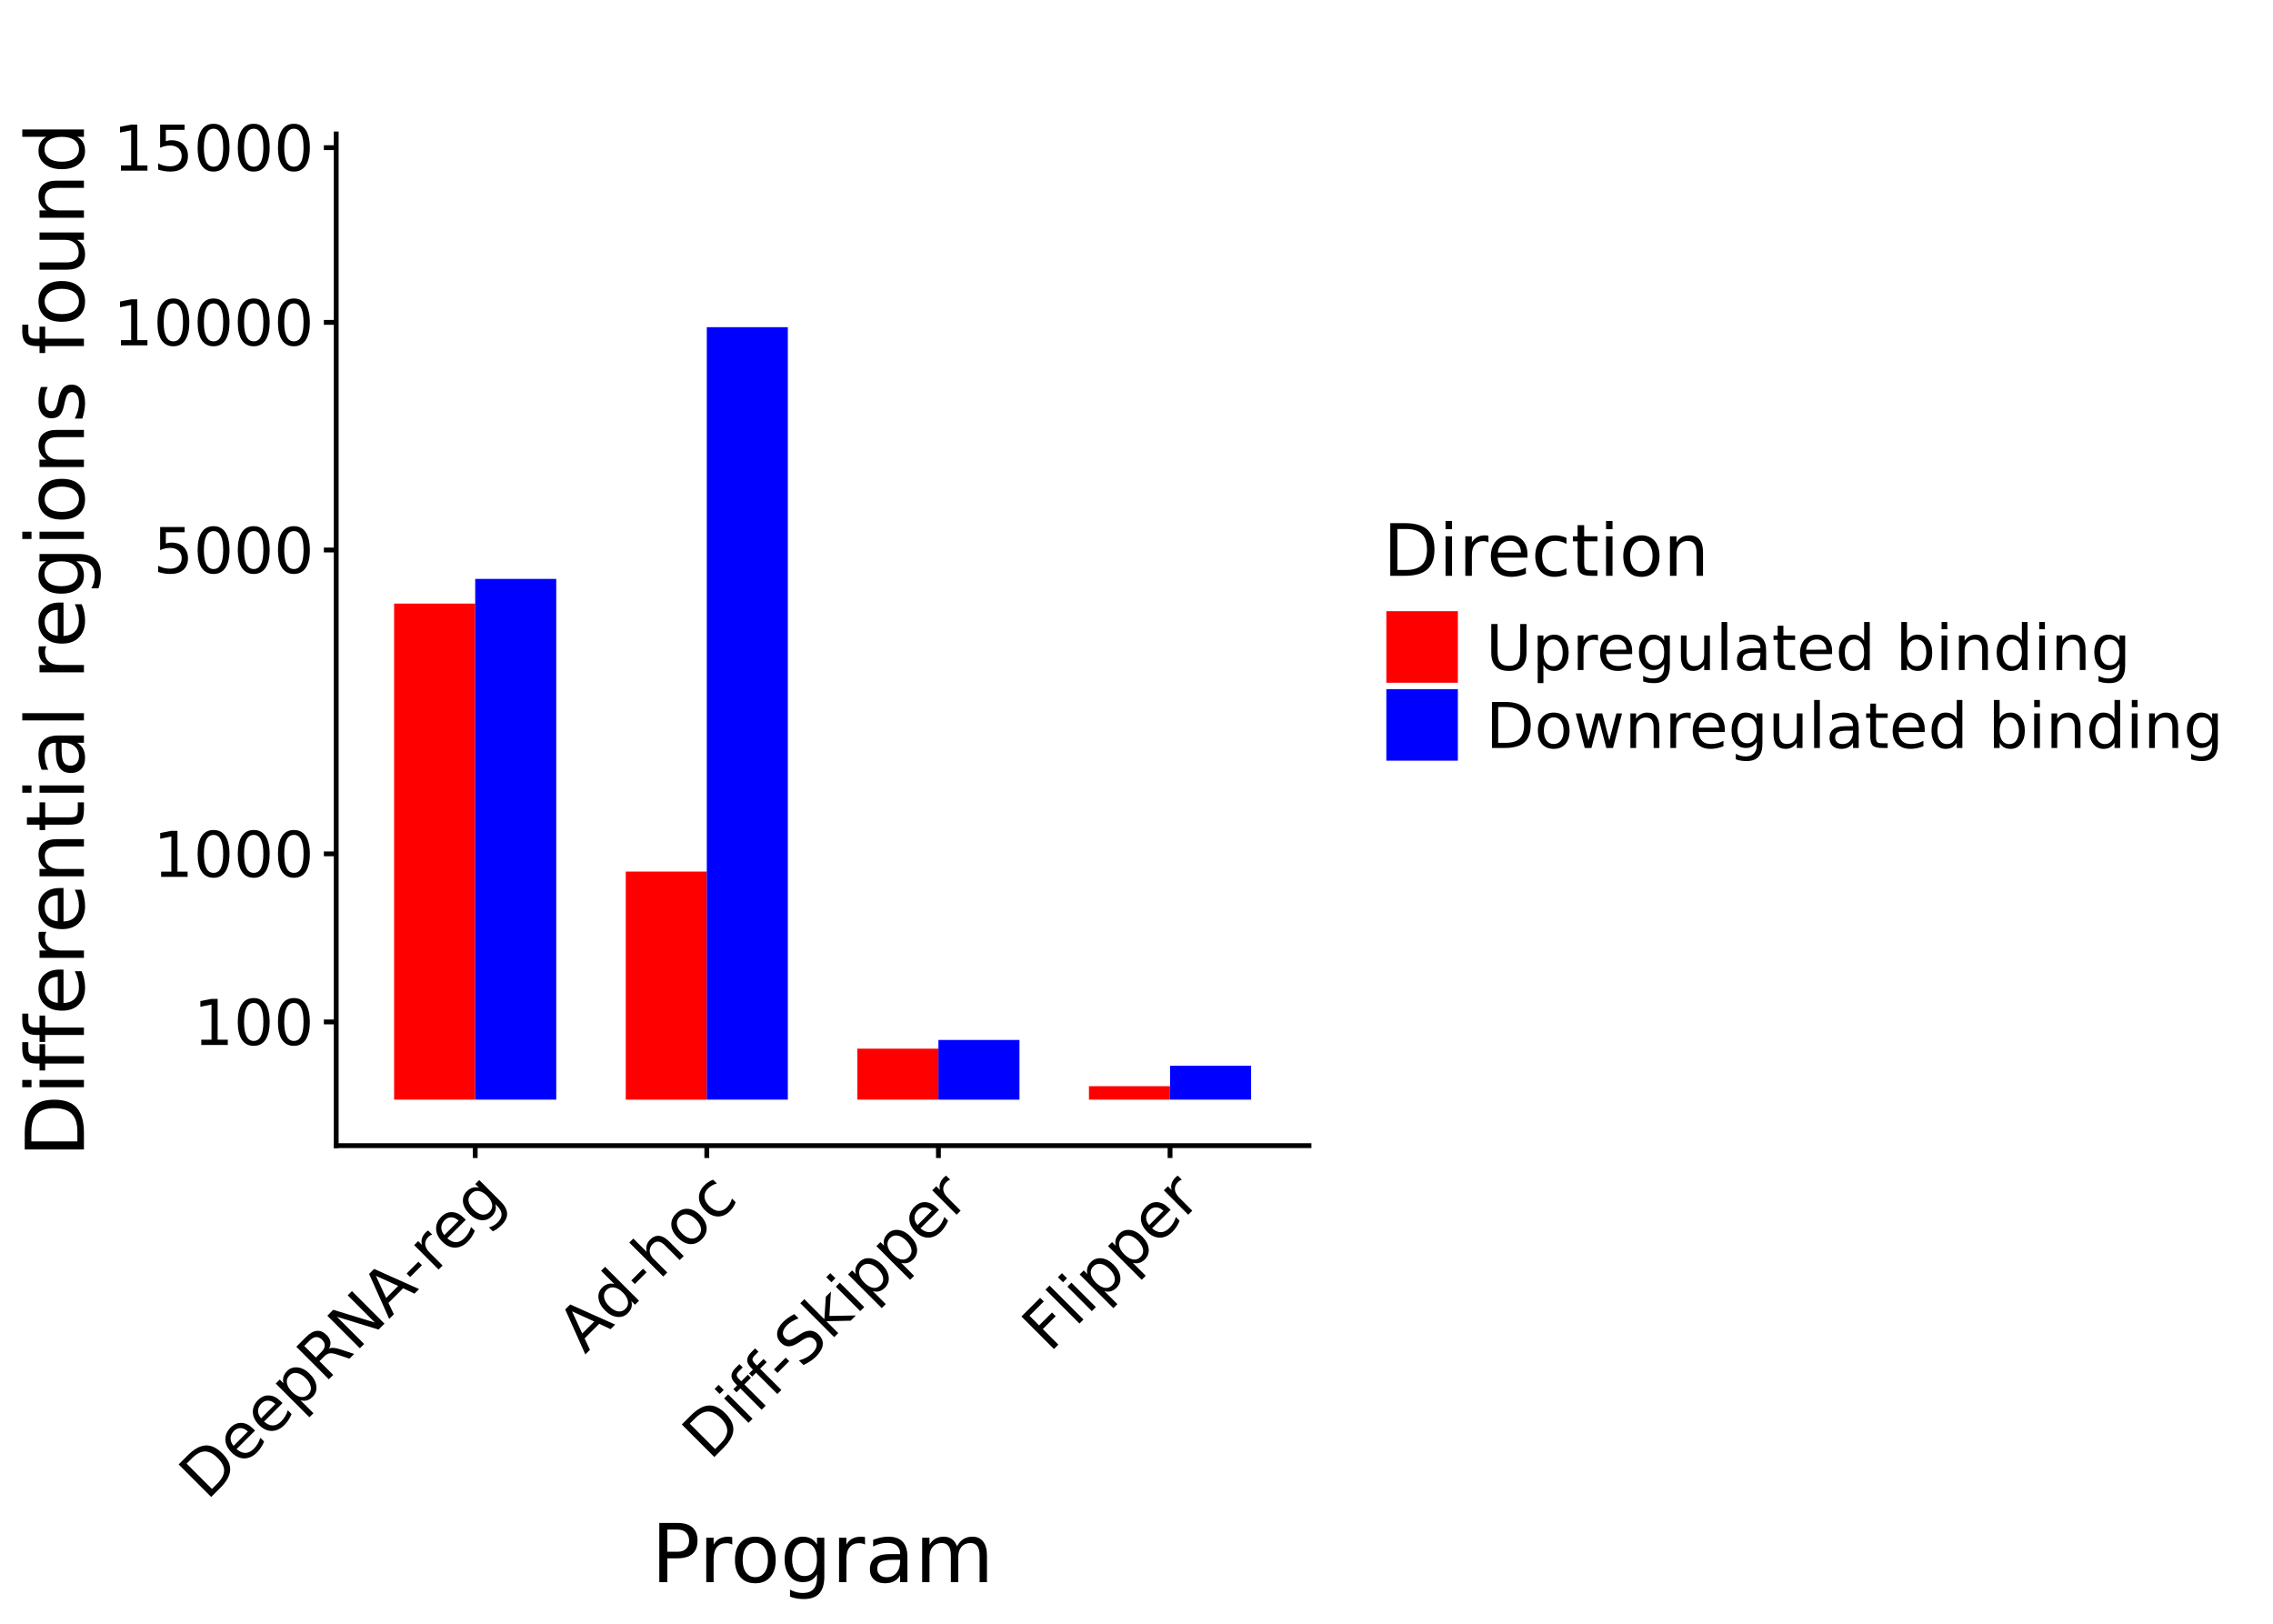
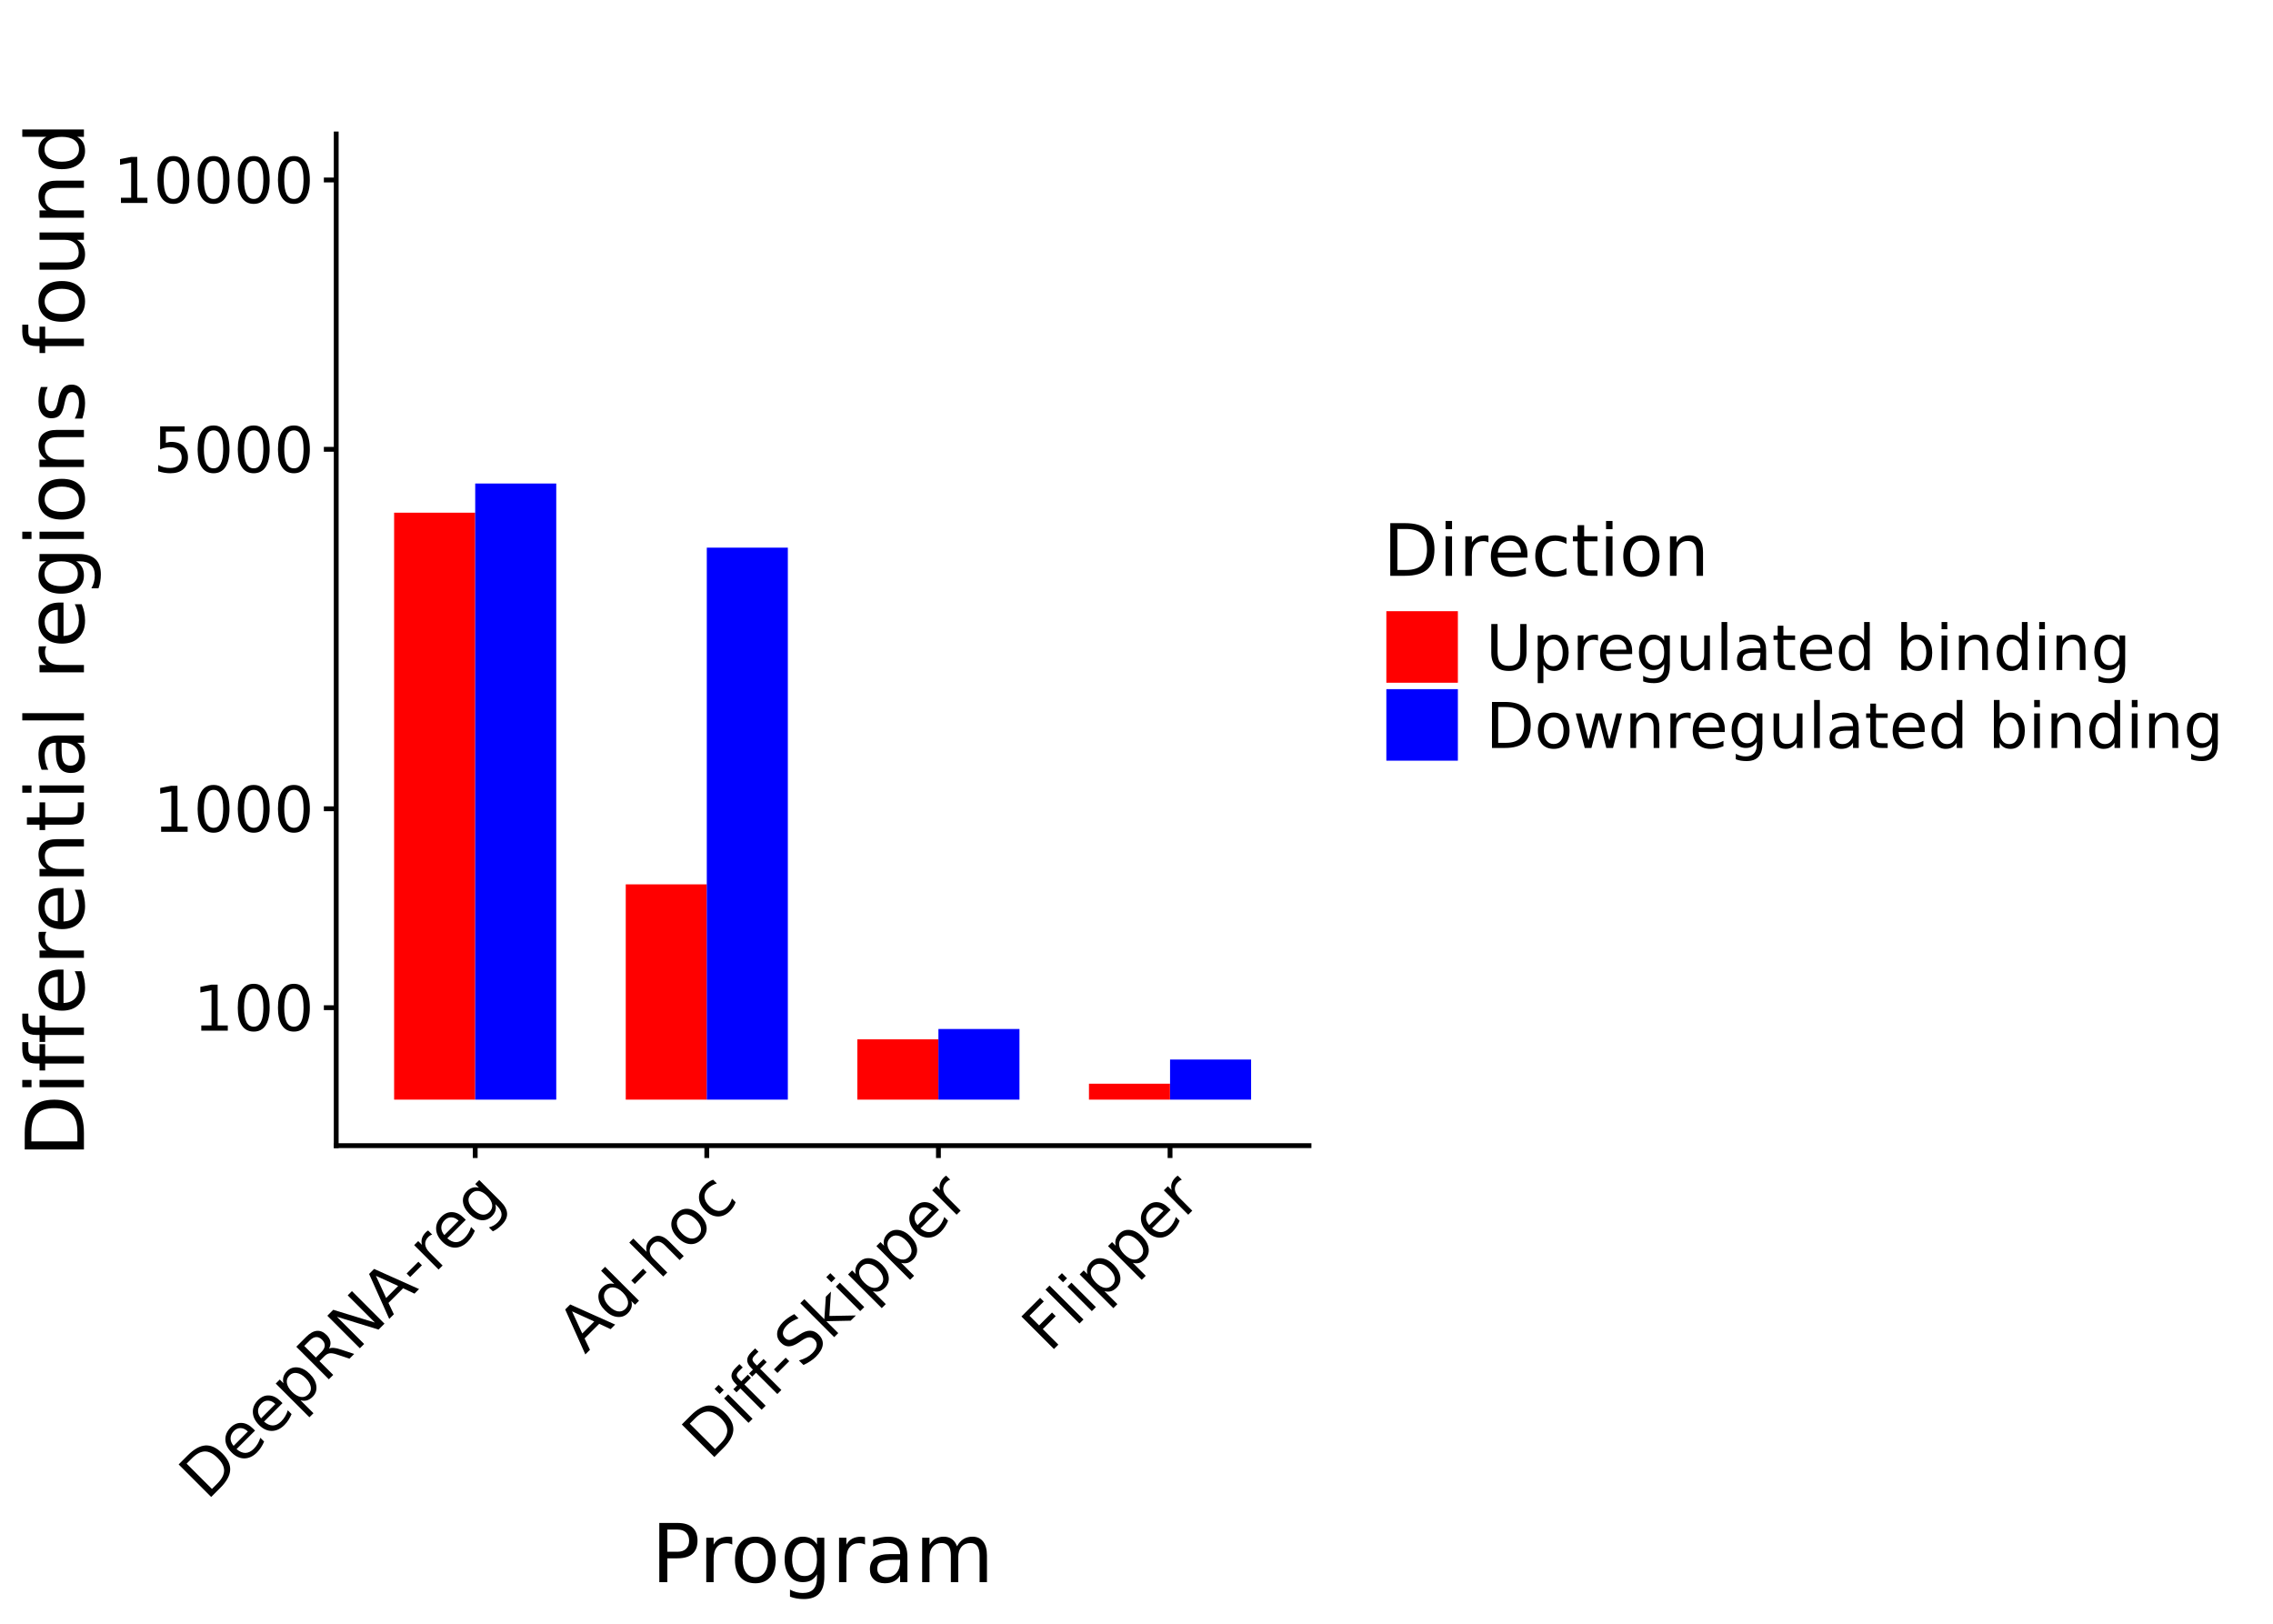
<svg xmlns="http://www.w3.org/2000/svg" width="504.00pt" height="360.00pt" viewBox="0 0 504.00 360.00">
  <g class="svglite">
    <defs>
      <style type="text/css">
    .svglite line, .svglite polyline, .svglite polygon, .svglite path, .svglite rect, .svglite circle {
      fill: none;
      stroke: #000000;
      stroke-linecap: round;
      stroke-linejoin: round;
      stroke-miterlimit: 10.00;
    }
    .svglite text {
      white-space: pre;
    }
    .svglite g.glyphgroup path {
      fill: inherit;
      stroke: none;
    }
  </style>
    </defs>
    <rect width="100%" height="100%" style="stroke: none; fill: #FFFFFF;" />
    <defs>
      <clipPath id="cpMC4wMHw1MDQuMDB8MC4wMHwzNjAuMDA=">
        <rect x="0.00" y="0.00" width="504.00" height="360.00" />
      </clipPath>
    </defs>
    <g clip-path="url(#cpMC4wMHw1MDQuMDB8MC4wMHwzNjAuMDA=)">
      <rect x="0.00" y="0.00" width="504.00" height="360.00" style="stroke-width: 1.07; stroke: #FFFFFF; fill: #FFFFFF;" />
    </g>
    <defs>
      <clipPath id="cpNzQuNTV8MjkwLjI1fDI5LjcwfDI1NC4wMA==">
        <rect x="74.55" y="29.70" width="215.70" height="224.30" />
      </clipPath>
    </defs>
    <g clip-path="url(#cpNzQuNTV8MjkwLjI1fDI5LjcwfDI1NC4wMA==)">
      <rect x="74.55" y="29.70" width="215.70" height="224.30" style="stroke-width: 1.07; stroke: none; fill: #FFFFFF;" />
-       <rect x="87.39" y="133.82" width="17.97" height="109.98" style="stroke-width: 1.07; stroke: none; stroke-linecap: butt; stroke-linejoin: miter; fill: #FF0000;" />
-       <rect x="105.37" y="128.35" width="17.97" height="115.45" style="stroke-width: 1.07; stroke: none; stroke-linecap: butt; stroke-linejoin: miter; fill: #0000FF;" />
-       <rect x="241.46" y="240.82" width="17.97" height="2.98" style="stroke-width: 1.07; stroke: none; stroke-linecap: butt; stroke-linejoin: miter; fill: #FF0000;" />
-       <rect x="259.44" y="236.29" width="17.97" height="7.51" style="stroke-width: 1.07; stroke: none; stroke-linecap: butt; stroke-linejoin: miter; fill: #0000FF;" />
-       <rect x="138.75" y="193.24" width="17.97" height="50.57" style="stroke-width: 1.07; stroke: none; stroke-linecap: butt; stroke-linejoin: miter; fill: #FF0000;" />
-       <rect x="156.72" y="72.54" width="17.97" height="171.26" style="stroke-width: 1.07; stroke: none; stroke-linecap: butt; stroke-linejoin: miter; fill: #0000FF;" />
-       <rect x="190.10" y="232.50" width="17.97" height="11.30" style="stroke-width: 1.07; stroke: none; stroke-linecap: butt; stroke-linejoin: miter; fill: #FF0000;" />
-       <rect x="208.08" y="230.57" width="17.97" height="13.24" style="stroke-width: 1.07; stroke: none; stroke-linecap: butt; stroke-linejoin: miter; fill: #0000FF;" />
+       <rect x="87.39" y="113.67" width="17.97" height="130.13" style="stroke-width: 1.07; stroke: none; stroke-linecap: butt; stroke-linejoin: miter; fill: #FF0000;" />
+       <rect x="105.37" y="107.20" width="17.97" height="136.60" style="stroke-width: 1.07; stroke: none; stroke-linecap: butt; stroke-linejoin: miter; fill: #0000FF;" />
+       <rect x="241.46" y="240.27" width="17.97" height="3.53" style="stroke-width: 1.07; stroke: none; stroke-linecap: butt; stroke-linejoin: miter; fill: #FF0000;" />
+       <rect x="259.44" y="234.91" width="17.97" height="8.89" style="stroke-width: 1.07; stroke: none; stroke-linecap: butt; stroke-linejoin: miter; fill: #0000FF;" />
+       <rect x="138.75" y="196.07" width="17.97" height="47.73" style="stroke-width: 1.07; stroke: none; stroke-linecap: butt; stroke-linejoin: miter; fill: #FF0000;" />
+       <rect x="156.72" y="121.42" width="17.97" height="122.38" style="stroke-width: 1.07; stroke: none; stroke-linecap: butt; stroke-linejoin: miter; fill: #0000FF;" />
+       <rect x="190.10" y="230.43" width="17.97" height="13.37" style="stroke-width: 1.07; stroke: none; stroke-linecap: butt; stroke-linejoin: miter; fill: #FF0000;" />
+       <rect x="208.08" y="228.14" width="17.97" height="15.66" style="stroke-width: 1.07; stroke: none; stroke-linecap: butt; stroke-linejoin: miter; fill: #0000FF;" />
    </g>
    <g clip-path="url(#cpMC4wMHw1MDQuMDB8MC4wMHwzNjAuMDA=)">
      <polyline points="74.55,254.00 74.55,29.70 " style="stroke-width: 1.07; stroke-linecap: square;" />
-       <text x="69.62" y="231.67" text-anchor="end" style="font-size: 14.00px; font-family: &quot;DejaVu Sans&quot;;" textLength="26.72px" lengthAdjust="spacingAndGlyphs">100</text>
-       <text x="69.62" y="194.41" text-anchor="end" style="font-size: 14.00px; font-family: &quot;DejaVu Sans&quot;;" textLength="35.62px" lengthAdjust="spacingAndGlyphs">1000</text>
-       <text x="69.62" y="127.05" text-anchor="end" style="font-size: 14.00px; font-family: &quot;DejaVu Sans&quot;;" textLength="35.62px" lengthAdjust="spacingAndGlyphs">5000</text>
-       <text x="69.62" y="76.57" text-anchor="end" style="font-size: 14.00px; font-family: &quot;DejaVu Sans&quot;;" textLength="44.53px" lengthAdjust="spacingAndGlyphs">10000</text>
-       <text x="69.62" y="37.84" text-anchor="end" style="font-size: 14.00px; font-family: &quot;DejaVu Sans&quot;;" textLength="44.53px" lengthAdjust="spacingAndGlyphs">15000</text>
-       <polyline points="71.81,226.57 74.55,226.57 " style="stroke-width: 1.07; stroke-linecap: butt;" />
-       <polyline points="71.81,189.31 74.55,189.31 " style="stroke-width: 1.07; stroke-linecap: butt;" />
-       <polyline points="71.81,121.94 74.55,121.94 " style="stroke-width: 1.07; stroke-linecap: butt;" />
-       <polyline points="71.81,71.47 74.55,71.47 " style="stroke-width: 1.07; stroke-linecap: butt;" />
-       <polyline points="71.81,32.74 74.55,32.74 " style="stroke-width: 1.07; stroke-linecap: butt;" />
+       <text x="69.62" y="228.51" text-anchor="end" style="font-size: 14.00px; font-family: &quot;DejaVu Sans&quot;;" textLength="26.72px" lengthAdjust="spacingAndGlyphs">100</text>
+       <text x="69.62" y="184.42" text-anchor="end" style="font-size: 14.00px; font-family: &quot;DejaVu Sans&quot;;" textLength="35.62px" lengthAdjust="spacingAndGlyphs">1000</text>
+       <text x="69.62" y="104.72" text-anchor="end" style="font-size: 14.00px; font-family: &quot;DejaVu Sans&quot;;" textLength="35.62px" lengthAdjust="spacingAndGlyphs">5000</text>
+       <text x="69.62" y="45.00" text-anchor="end" style="font-size: 14.00px; font-family: &quot;DejaVu Sans&quot;;" textLength="44.53px" lengthAdjust="spacingAndGlyphs">10000</text>
+       <polyline points="71.81,223.41 74.55,223.41 " style="stroke-width: 1.07; stroke-linecap: butt;" />
+       <polyline points="71.81,179.32 74.55,179.32 " style="stroke-width: 1.07; stroke-linecap: butt;" />
+       <polyline points="71.81,99.62 74.55,99.62 " style="stroke-width: 1.07; stroke-linecap: butt;" />
+       <polyline points="71.81,39.90 74.55,39.90 " style="stroke-width: 1.07; stroke-linecap: butt;" />
      <polyline points="74.55,254.00 290.25,254.00 " style="stroke-width: 1.07; stroke-linecap: square;" />
      <polyline points="105.37,256.74 105.37,254.00 " style="stroke-width: 1.07; stroke-linecap: butt;" />
      <polyline points="156.72,256.74 156.72,254.00 " style="stroke-width: 1.07; stroke-linecap: butt;" />
      <polyline points="208.08,256.74 208.08,254.00 " style="stroke-width: 1.07; stroke-linecap: butt;" />
      <polyline points="259.44,256.74 259.44,254.00 " style="stroke-width: 1.07; stroke-linecap: butt;" />
      <text transform="translate(112.58,266.14) rotate(-45)" text-anchor="end" style="font-size: 14.00px; font-family: &quot;DejaVu Sans&quot;;" textLength="94.34px" lengthAdjust="spacingAndGlyphs">DeepRNA-reg</text>
      <text transform="translate(163.94,266.14) rotate(-45)" text-anchor="end" style="font-size: 14.00px; font-family: &quot;DejaVu Sans&quot;;" textLength="48.41px" lengthAdjust="spacingAndGlyphs">Ad-hoc</text>
      <text transform="translate(215.29,266.14) rotate(-45)" text-anchor="end" style="font-size: 14.00px; font-family: &quot;DejaVu Sans&quot;;" textLength="82.39px" lengthAdjust="spacingAndGlyphs">Diff-Skipper</text>
      <text transform="translate(266.65,266.14) rotate(-45)" text-anchor="end" style="font-size: 14.00px; font-family: &quot;DejaVu Sans&quot;;" textLength="47.97px" lengthAdjust="spacingAndGlyphs">Flipper</text>
      <text x="182.40" y="350.78" text-anchor="middle" style="font-size: 18.00px; font-family: &quot;DejaVu Sans&quot;;" textLength="75.97px" lengthAdjust="spacingAndGlyphs">Program</text>
      <text transform="translate(18.61,141.85) rotate(-90)" text-anchor="middle" style="font-size: 18.00px; font-family: &quot;DejaVu Sans&quot;;" textLength="229.28px" lengthAdjust="spacingAndGlyphs">Differential regions found</text>
      <rect x="301.21" y="108.85" width="197.31" height="65.99" style="stroke-width: 1.07; stroke: none; fill: #FFFFFF;" />
      <text x="306.69" y="127.66" style="font-size: 16.00px; font-family: &quot;DejaVu Sans&quot;;" textLength="72.33px" lengthAdjust="spacingAndGlyphs">Direction</text>
      <rect x="306.69" y="134.80" width="17.28" height="17.28" style="stroke-width: 1.07; stroke: none; fill: #FFFFFF;" />
      <rect x="307.40" y="135.51" width="15.86" height="15.86" style="stroke-width: 1.07; stroke: none; stroke-linecap: butt; stroke-linejoin: miter; fill: #FF0000;" />
      <rect x="306.69" y="152.08" width="17.28" height="17.28" style="stroke-width: 1.07; stroke: none; fill: #FFFFFF;" />
      <rect x="307.40" y="152.79" width="15.86" height="15.86" style="stroke-width: 1.07; stroke: none; stroke-linecap: butt; stroke-linejoin: miter; fill: #0000FF;" />
      <text x="329.45" y="148.55" style="font-size: 14.00px; font-family: &quot;DejaVu Sans&quot;;" textLength="143.06px" lengthAdjust="spacingAndGlyphs">Upregulated binding</text>
      <text x="329.45" y="165.83" style="font-size: 14.00px; font-family: &quot;DejaVu Sans&quot;;" textLength="163.59px" lengthAdjust="spacingAndGlyphs">Downregulated binding</text>
    </g>
  </g>
</svg>
